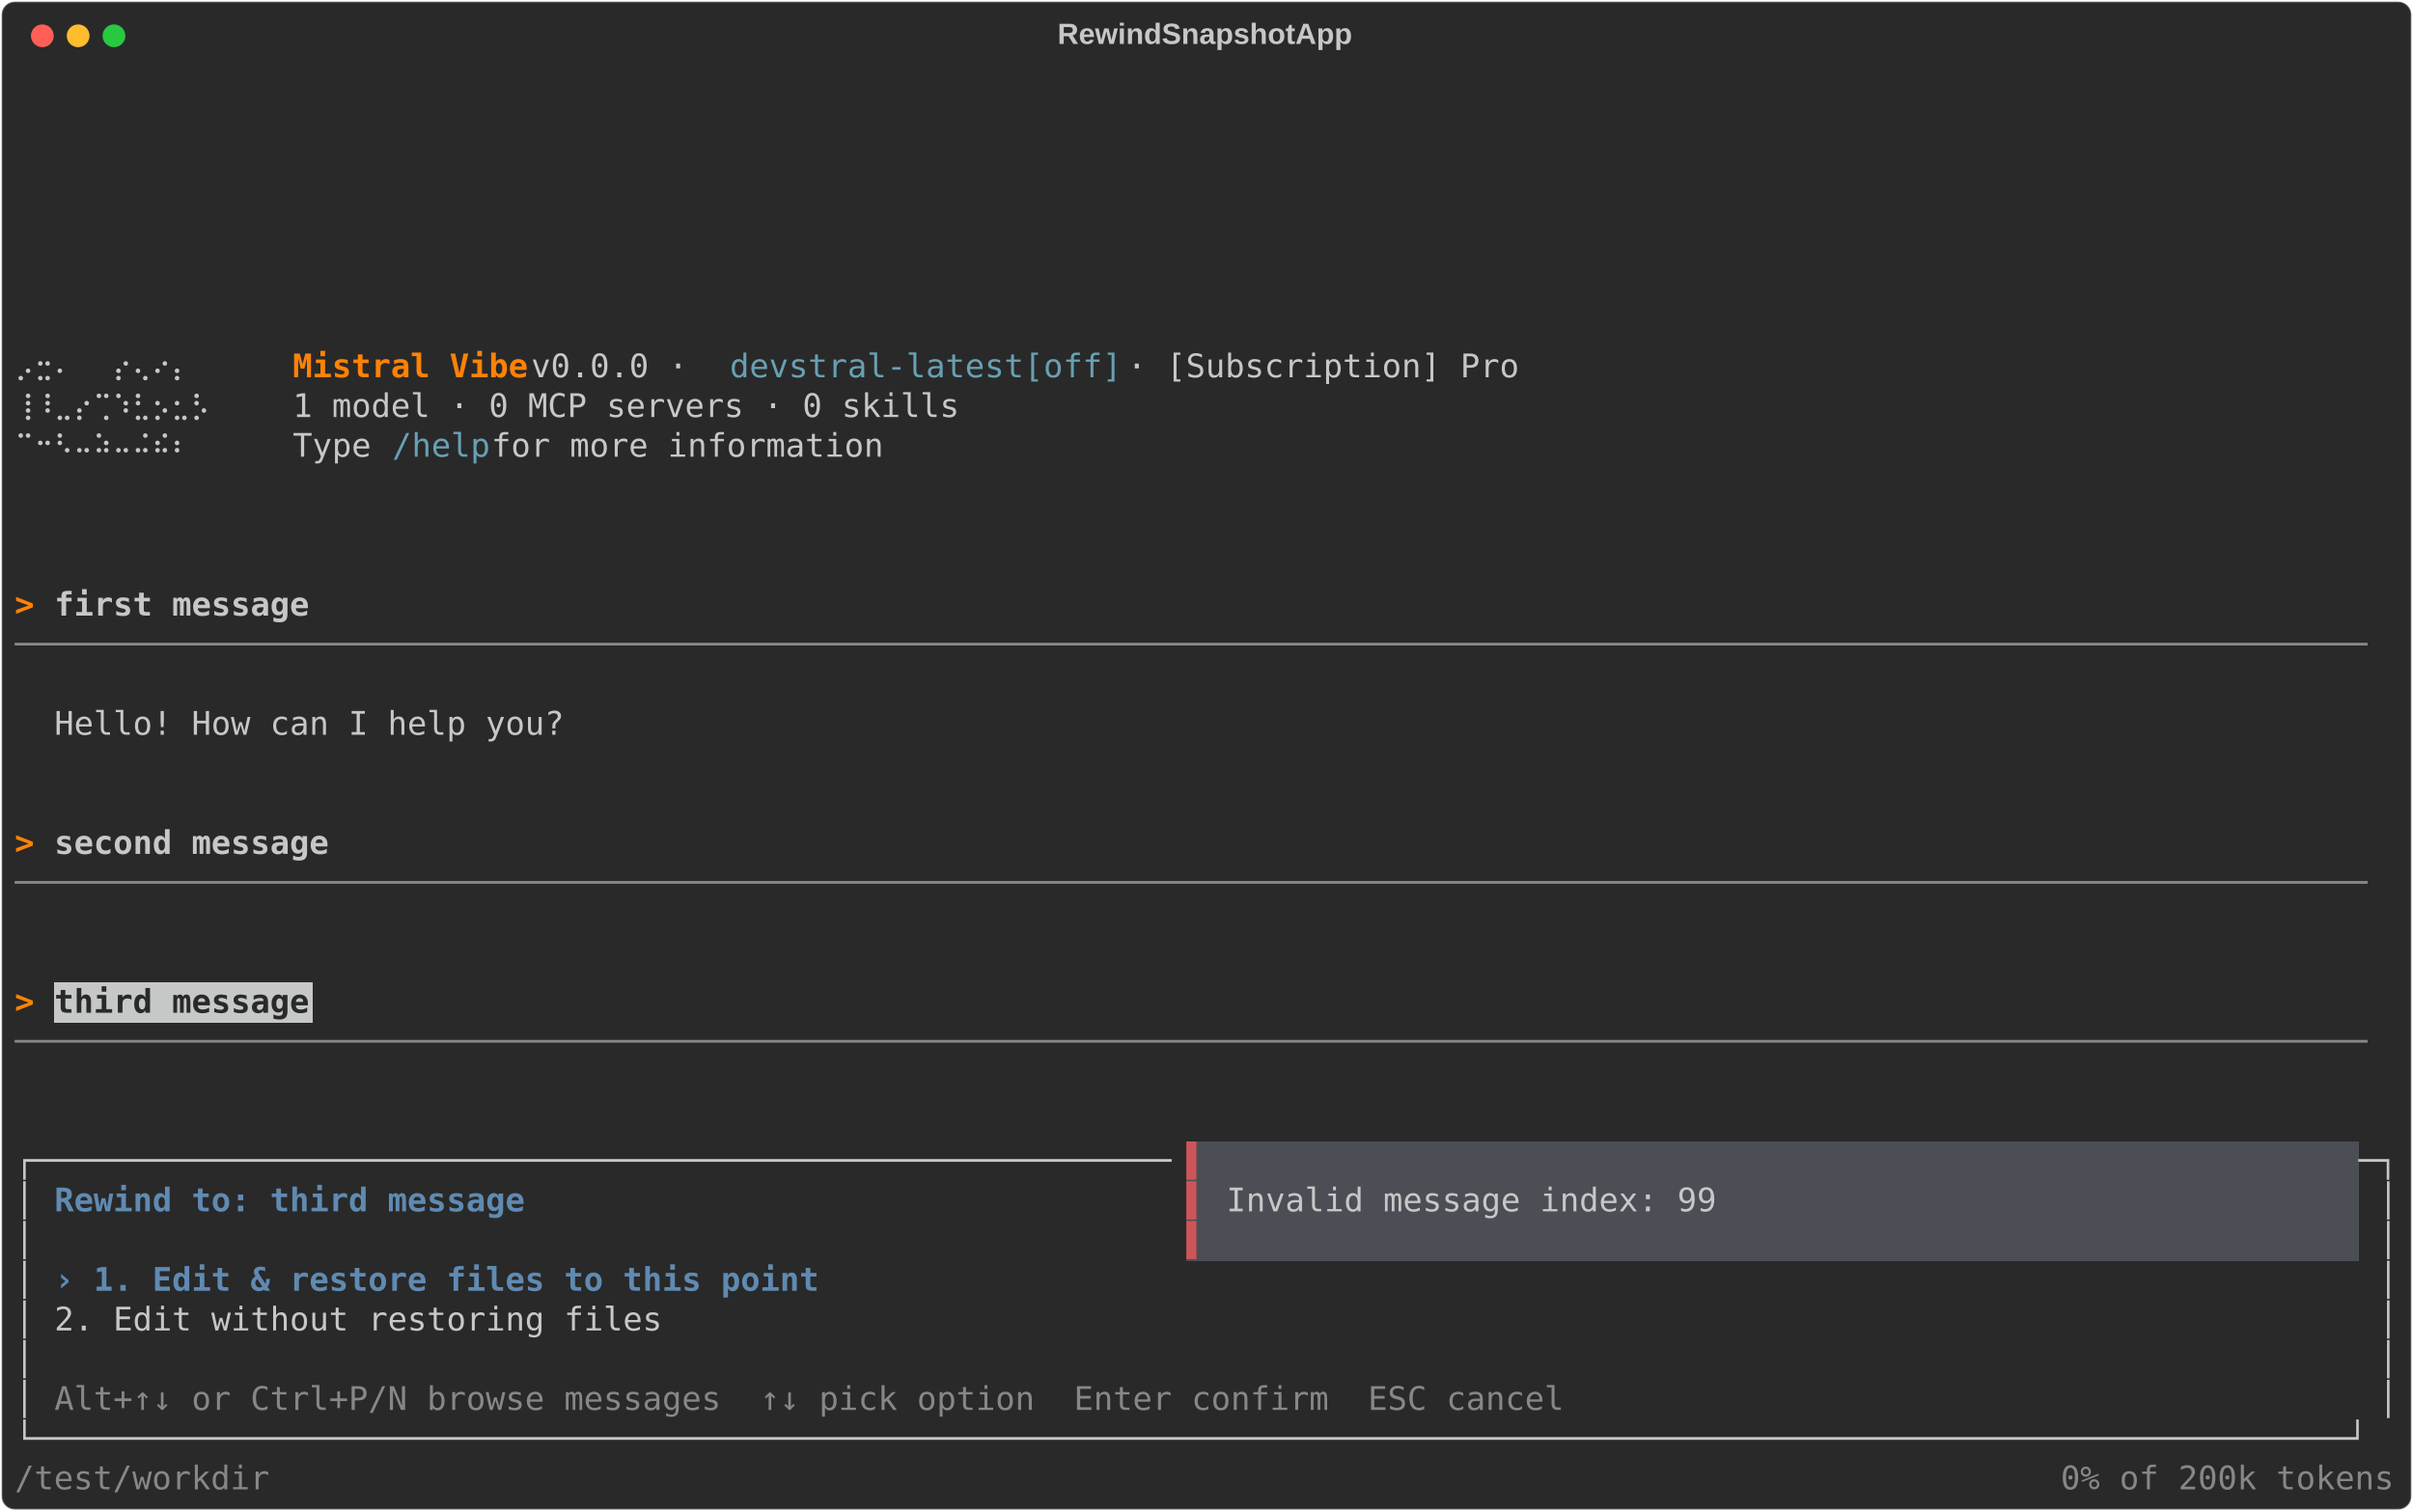
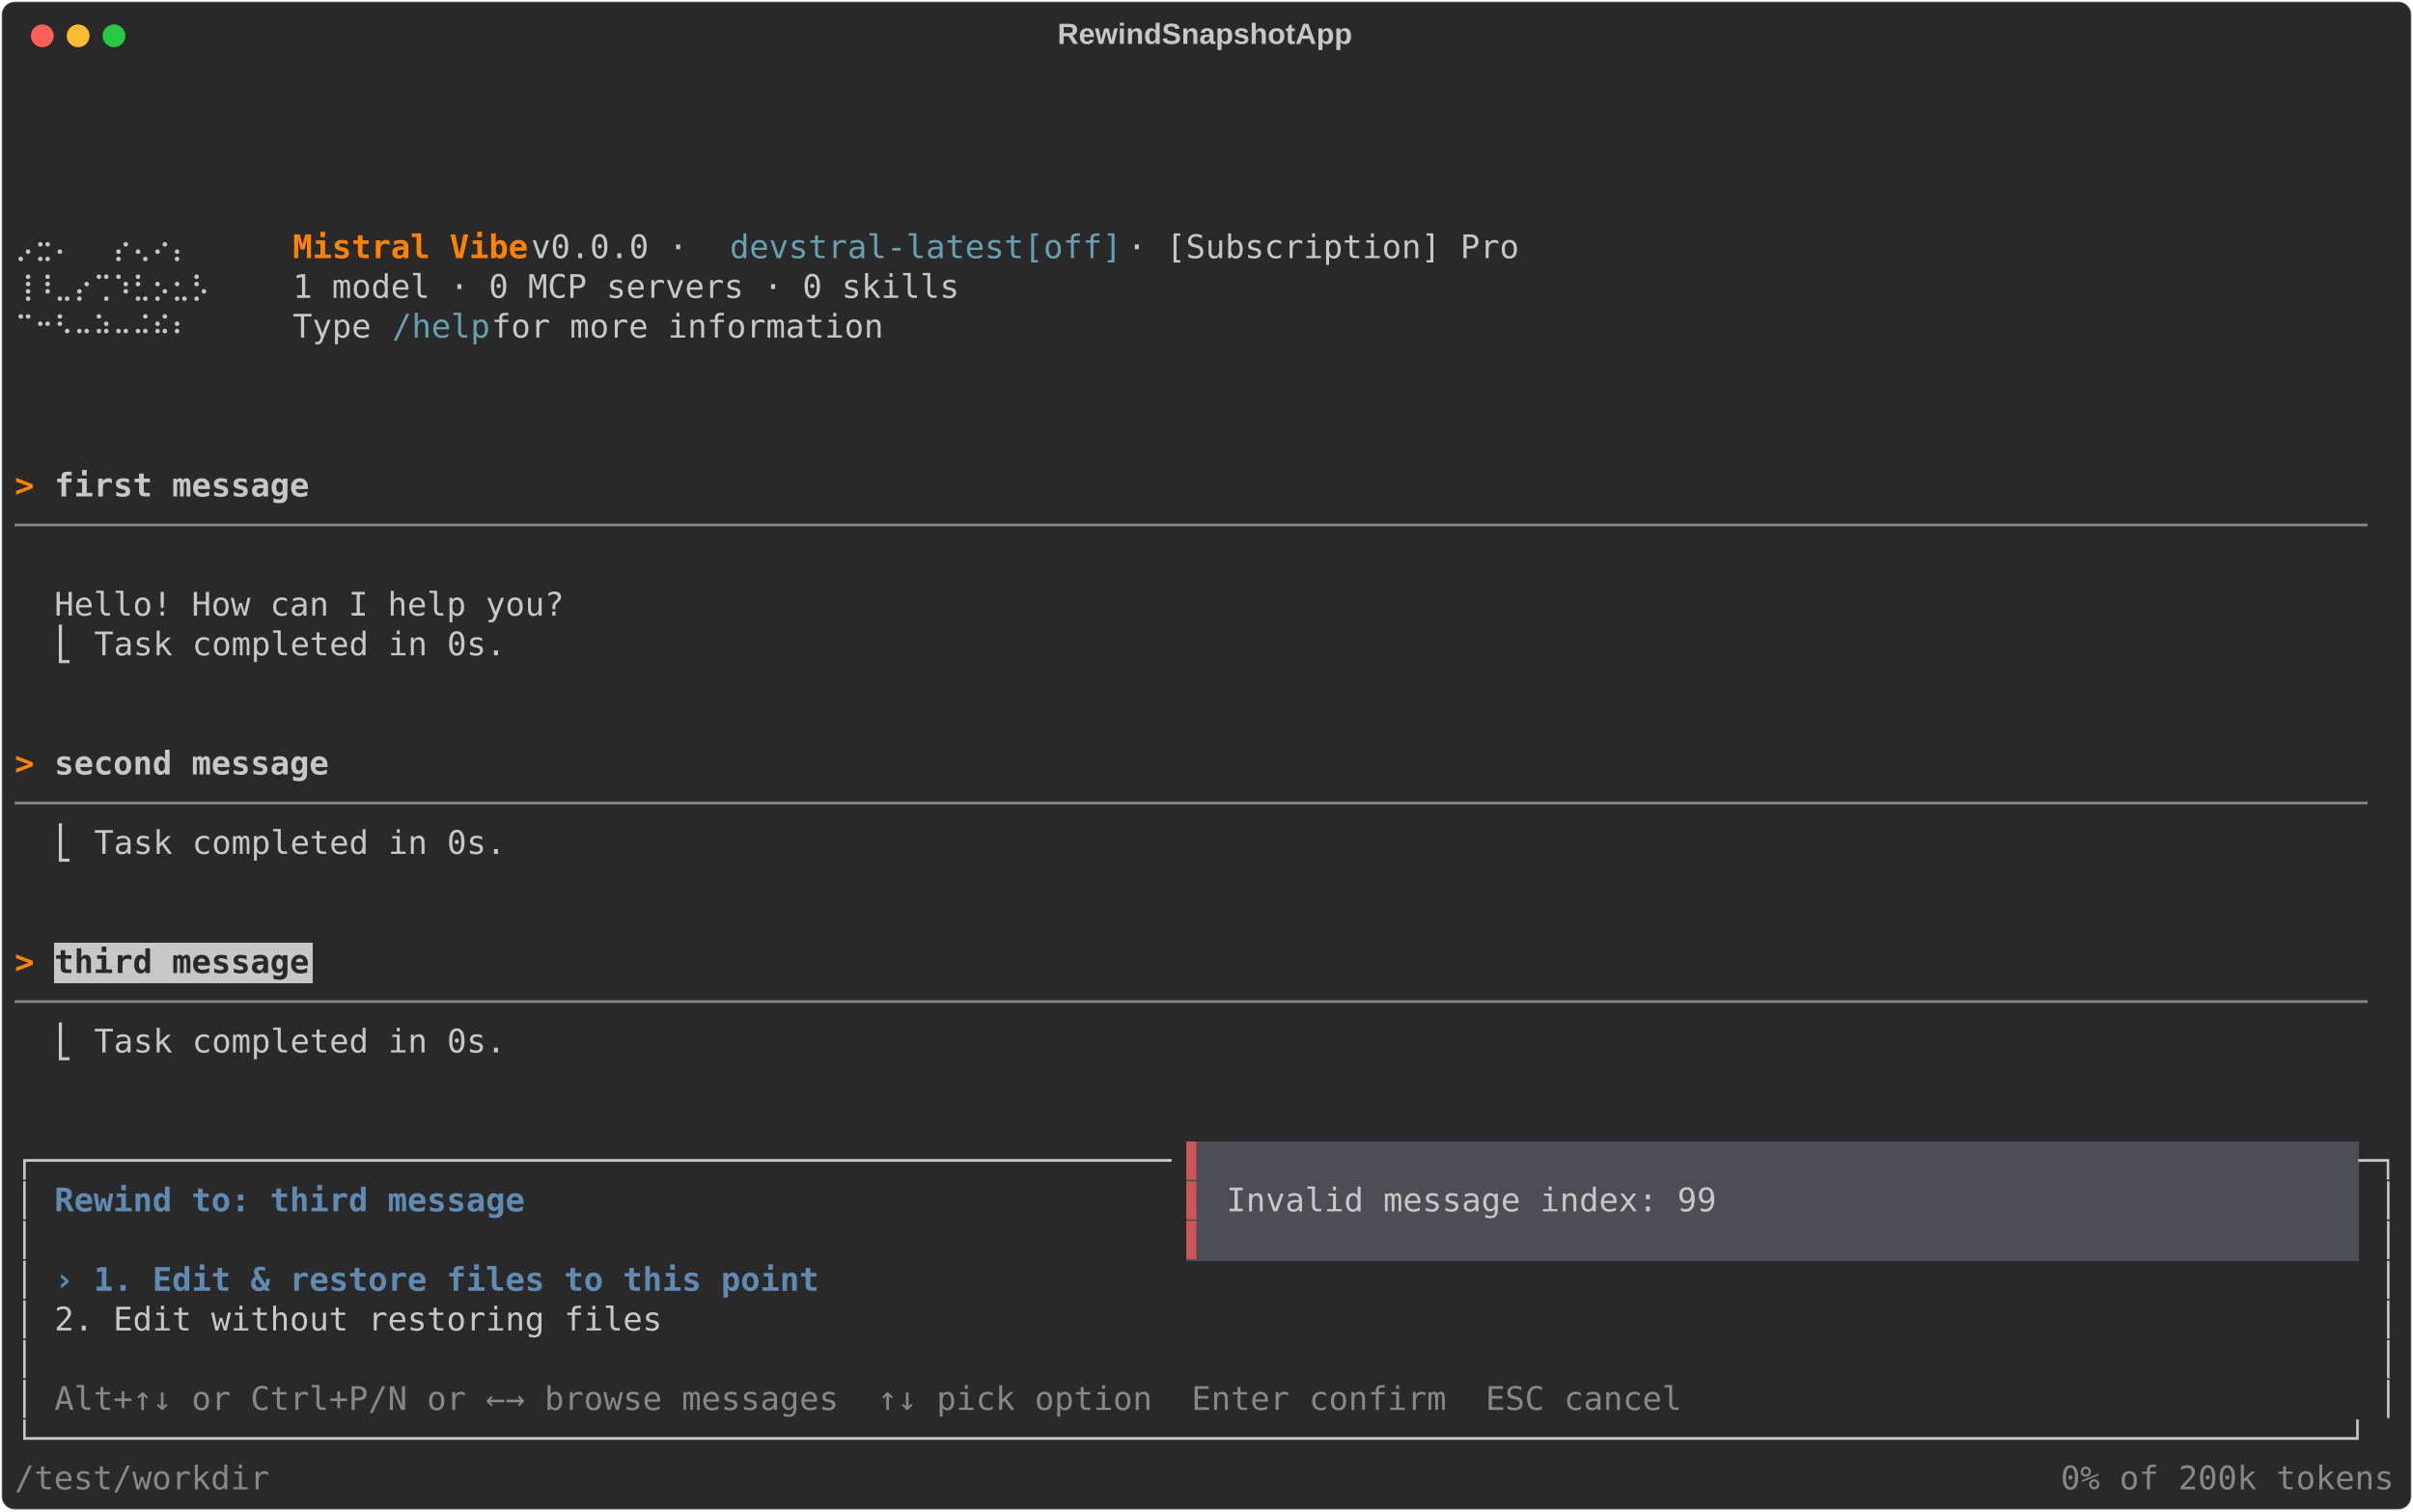
<svg xmlns="http://www.w3.org/2000/svg" class="rich-terminal" viewBox="0 0 1482 928.4">
  <style>

    @font-face {
        font-family: "Fira Code";
        src: local("FiraCode-Regular"),
                url("https://cdnjs.cloudflare.com/ajax/libs/firacode/6.2.0/woff2/FiraCode-Regular.woff2") format("woff2"),
                url("https://cdnjs.cloudflare.com/ajax/libs/firacode/6.2.0/woff/FiraCode-Regular.woff") format("woff");
        font-style: normal;
        font-weight: 400;
    }
    @font-face {
        font-family: "Fira Code";
        src: local("FiraCode-Bold"),
                url("https://cdnjs.cloudflare.com/ajax/libs/firacode/6.2.0/woff2/FiraCode-Bold.woff2") format("woff2"),
                url("https://cdnjs.cloudflare.com/ajax/libs/firacode/6.2.0/woff/FiraCode-Bold.woff") format("woff");
        font-style: bold;
        font-weight: 700;
    }

    .terminal-matrix {
        font-family: Fira Code, monospace;
        font-size: 20px;
        line-height: 24.4px;
        font-variant-east-asian: full-width;
    }

    .terminal-title {
        font-size: 18px;
        font-weight: bold;
        font-family: arial;
    }

    .terminal-r1 { fill: #c5c8c6 }
.terminal-r2 { fill: #ff8205;font-weight: bold }
.terminal-r3 { fill: #68a0b3 }
.terminal-r4 { fill: #c5c8c6;font-weight: bold }
.terminal-r5 { fill: #868887 }
.terminal-r6 { fill: #292929;font-weight: bold }
.terminal-r7 { fill: #cc555a }
.terminal-r8 { fill: #608ab1;font-weight: bold }
    </style>
  <defs>
    <clipPath id="terminal-clip-terminal">
      <rect x="0" y="0" width="1463.0" height="877.4" />
    </clipPath>
    <clipPath id="terminal-line-0">
      <rect x="0" y="1.5" width="1464" height="24.65" />
    </clipPath>
    <clipPath id="terminal-line-1">
      <rect x="0" y="25.9" width="1464" height="24.65" />
    </clipPath>
    <clipPath id="terminal-line-2">
      <rect x="0" y="50.3" width="1464" height="24.65" />
    </clipPath>
    <clipPath id="terminal-line-3">
      <rect x="0" y="74.7" width="1464" height="24.65" />
    </clipPath>
    <clipPath id="terminal-line-4">
      <rect x="0" y="99.1" width="1464" height="24.65" />
    </clipPath>
    <clipPath id="terminal-line-5">
      <rect x="0" y="123.5" width="1464" height="24.65" />
    </clipPath>
    <clipPath id="terminal-line-6">
      <rect x="0" y="147.9" width="1464" height="24.65" />
    </clipPath>
    <clipPath id="terminal-line-7">
      <rect x="0" y="172.3" width="1464" height="24.65" />
    </clipPath>
    <clipPath id="terminal-line-8">
      <rect x="0" y="196.7" width="1464" height="24.65" />
    </clipPath>
    <clipPath id="terminal-line-9">
      <rect x="0" y="221.1" width="1464" height="24.65" />
    </clipPath>
    <clipPath id="terminal-line-10">
      <rect x="0" y="245.5" width="1464" height="24.65" />
    </clipPath>
    <clipPath id="terminal-line-11">
      <rect x="0" y="269.9" width="1464" height="24.65" />
    </clipPath>
    <clipPath id="terminal-line-12">
      <rect x="0" y="294.3" width="1464" height="24.65" />
    </clipPath>
    <clipPath id="terminal-line-13">
      <rect x="0" y="318.7" width="1464" height="24.65" />
    </clipPath>
    <clipPath id="terminal-line-14">
      <rect x="0" y="343.1" width="1464" height="24.65" />
    </clipPath>
    <clipPath id="terminal-line-15">
      <rect x="0" y="367.5" width="1464" height="24.65" />
    </clipPath>
    <clipPath id="terminal-line-16">
      <rect x="0" y="391.9" width="1464" height="24.65" />
    </clipPath>
    <clipPath id="terminal-line-17">
      <rect x="0" y="416.3" width="1464" height="24.65" />
    </clipPath>
    <clipPath id="terminal-line-18">
      <rect x="0" y="440.7" width="1464" height="24.65" />
    </clipPath>
    <clipPath id="terminal-line-19">
      <rect x="0" y="465.1" width="1464" height="24.65" />
    </clipPath>
    <clipPath id="terminal-line-20">
      <rect x="0" y="489.5" width="1464" height="24.65" />
    </clipPath>
    <clipPath id="terminal-line-21">
      <rect x="0" y="513.9" width="1464" height="24.65" />
    </clipPath>
    <clipPath id="terminal-line-22">
      <rect x="0" y="538.3" width="1464" height="24.65" />
    </clipPath>
    <clipPath id="terminal-line-23">
      <rect x="0" y="562.7" width="1464" height="24.65" />
    </clipPath>
    <clipPath id="terminal-line-24">
      <rect x="0" y="587.1" width="1464" height="24.65" />
    </clipPath>
    <clipPath id="terminal-line-25">
      <rect x="0" y="611.5" width="1464" height="24.65" />
    </clipPath>
    <clipPath id="terminal-line-26">
      <rect x="0" y="635.9" width="1464" height="24.65" />
    </clipPath>
    <clipPath id="terminal-line-27">
      <rect x="0" y="660.3" width="1464" height="24.65" />
    </clipPath>
    <clipPath id="terminal-line-28">
      <rect x="0" y="684.7" width="1464" height="24.65" />
    </clipPath>
    <clipPath id="terminal-line-29">
      <rect x="0" y="709.1" width="1464" height="24.65" />
    </clipPath>
    <clipPath id="terminal-line-30">
      <rect x="0" y="733.5" width="1464" height="24.65" />
    </clipPath>
    <clipPath id="terminal-line-31">
      <rect x="0" y="757.9" width="1464" height="24.65" />
    </clipPath>
    <clipPath id="terminal-line-32">
      <rect x="0" y="782.3" width="1464" height="24.65" />
    </clipPath>
    <clipPath id="terminal-line-33">
      <rect x="0" y="806.7" width="1464" height="24.65" />
    </clipPath>
    <clipPath id="terminal-line-34">
      <rect x="0" y="831.1" width="1464" height="24.65" />
    </clipPath>
  </defs>
  <rect fill="#292929" stroke="rgba(255,255,255,0.35)" stroke-width="1" x="1" y="1" width="1480" height="926.4" rx="8" />
  <text class="terminal-title" fill="#c5c8c6" text-anchor="middle" x="740" y="27">RewindSnapshotApp</text>
  <g transform="translate(26,22)">
    <circle cx="0" cy="0" r="7" fill="#ff5f57" />
    <circle cx="22" cy="0" r="7" fill="#febc2e" />
    <circle cx="44" cy="0" r="7" fill="#28c840" />
  </g>
  <g transform="translate(9, 41)" clip-path="url(#terminal-clip-terminal)">
-     <rect fill="#c5c8c6" x="24.4" y="562.7" width="158.6" height="24.65" shape-rendering="crispEdges" />
+     <rect fill="#c5c8c6" x="24.4" y="538.3" width="158.6" height="24.65" shape-rendering="crispEdges" />
    <rect fill="#4b4e55" x="719.8" y="660.3" width="12.2" height="24.65" shape-rendering="crispEdges" />
    <rect fill="#4b4e55" x="732" y="660.3" width="707.6" height="24.65" shape-rendering="crispEdges" />
    <rect fill="#4b4e55" x="719.8" y="684.7" width="12.2" height="24.65" shape-rendering="crispEdges" />
    <rect fill="#4b4e55" x="732" y="684.7" width="12.2" height="24.65" shape-rendering="crispEdges" />
    <rect fill="#4b4e55" x="744.2" y="684.7" width="305" height="24.65" shape-rendering="crispEdges" />
    <rect fill="#4b4e55" x="1049.2" y="684.7" width="390.4" height="24.65" shape-rendering="crispEdges" />
    <rect fill="#4b4e55" x="719.8" y="709.1" width="12.2" height="24.65" shape-rendering="crispEdges" />
    <rect fill="#4b4e55" x="732" y="709.1" width="707.6" height="24.65" shape-rendering="crispEdges" />
    <g class="terminal-matrix">
      <text class="terminal-r1" x="1464" y="20" textLength="12.2" clip-path="url(#terminal-line-0)">
</text>
      <text class="terminal-r1" x="1464" y="44.4" textLength="12.2" clip-path="url(#terminal-line-1)">
</text>
      <text class="terminal-r1" x="1464" y="68.8" textLength="12.2" clip-path="url(#terminal-line-2)">
</text>
      <text class="terminal-r1" x="1464" y="93.2" textLength="12.2" clip-path="url(#terminal-line-3)">
</text>
+       <text class="terminal-r1" x="0" y="117.6" textLength="134.2" clip-path="url(#terminal-line-4)">  ⡠⣒⠄  ⡔⢄⠔⡄</text>
+       <text class="terminal-r2" x="170.8" y="117.6" textLength="146.4" clip-path="url(#terminal-line-4)">Mistral Vibe</text>
+       <text class="terminal-r1" x="317.2" y="117.6" textLength="122" clip-path="url(#terminal-line-4)"> v0.0.0 · </text>
+       <text class="terminal-r3" x="439.2" y="117.6" textLength="244" clip-path="url(#terminal-line-4)">devstral-latest[off]</text>
+       <text class="terminal-r1" x="683.2" y="117.6" textLength="256.2" clip-path="url(#terminal-line-4)"> · [Subscription] Pro</text>
      <text class="terminal-r1" x="1464" y="117.6" textLength="12.2" clip-path="url(#terminal-line-4)">
</text>
+       <text class="terminal-r1" x="0" y="142" textLength="134.2" clip-path="url(#terminal-line-5)"> ⢸⠸⣀⡔⢉⠱⣃⡢⣂⡣</text>
+       <text class="terminal-r1" x="170.8" y="142" textLength="414.8" clip-path="url(#terminal-line-5)">1 model · 0 MCP servers · 0 skills</text>
      <text class="terminal-r1" x="1464" y="142" textLength="12.2" clip-path="url(#terminal-line-5)">
</text>
+       <text class="terminal-r1" x="0" y="166.4" textLength="134.2" clip-path="url(#terminal-line-6)">  ⠉⠒⠣⠤⠵⠤⠬⠮⠆</text>
+       <text class="terminal-r1" x="170.8" y="166.4" textLength="61" clip-path="url(#terminal-line-6)">Type </text>
+       <text class="terminal-r3" x="231.8" y="166.4" textLength="61" clip-path="url(#terminal-line-6)">/help</text>
+       <text class="terminal-r1" x="292.8" y="166.4" textLength="256.2" clip-path="url(#terminal-line-6)"> for more information</text>
      <text class="terminal-r1" x="1464" y="166.4" textLength="12.2" clip-path="url(#terminal-line-6)">
</text>
-       <text class="terminal-r1" x="0" y="190.8" textLength="134.2" clip-path="url(#terminal-line-7)">  ⡠⣒⠄  ⡔⢄⠔⡄</text>
-       <text class="terminal-r2" x="170.8" y="190.8" textLength="146.4" clip-path="url(#terminal-line-7)">Mistral Vibe</text>
-       <text class="terminal-r1" x="317.2" y="190.8" textLength="122" clip-path="url(#terminal-line-7)"> v0.0.0 · </text>
-       <text class="terminal-r3" x="439.2" y="190.8" textLength="244" clip-path="url(#terminal-line-7)">devstral-latest[off]</text>
-       <text class="terminal-r1" x="683.2" y="190.8" textLength="256.2" clip-path="url(#terminal-line-7)"> · [Subscription] Pro</text>
      <text class="terminal-r1" x="1464" y="190.8" textLength="12.2" clip-path="url(#terminal-line-7)">
</text>
-       <text class="terminal-r1" x="0" y="215.2" textLength="134.2" clip-path="url(#terminal-line-8)"> ⢸⠸⣀⡔⢉⠱⣃⡢⣂⡣</text>
-       <text class="terminal-r1" x="170.8" y="215.2" textLength="414.8" clip-path="url(#terminal-line-8)">1 model · 0 MCP servers · 0 skills</text>
      <text class="terminal-r1" x="1464" y="215.2" textLength="12.2" clip-path="url(#terminal-line-8)">
</text>
-       <text class="terminal-r1" x="0" y="239.6" textLength="134.2" clip-path="url(#terminal-line-9)">  ⠉⠒⠣⠤⠵⠤⠬⠮⠆</text>
-       <text class="terminal-r1" x="170.8" y="239.6" textLength="61" clip-path="url(#terminal-line-9)">Type </text>
-       <text class="terminal-r3" x="231.8" y="239.6" textLength="61" clip-path="url(#terminal-line-9)">/help</text>
-       <text class="terminal-r1" x="292.8" y="239.6" textLength="256.2" clip-path="url(#terminal-line-9)"> for more information</text>
      <text class="terminal-r1" x="1464" y="239.6" textLength="12.2" clip-path="url(#terminal-line-9)">
</text>
+       <text class="terminal-r2" x="0" y="264" textLength="24.4" clip-path="url(#terminal-line-10)">&gt; </text>
+       <text class="terminal-r4" x="24.4" y="264" textLength="158.6" clip-path="url(#terminal-line-10)">first message</text>
      <text class="terminal-r1" x="1464" y="264" textLength="12.2" clip-path="url(#terminal-line-10)">
</text>
+       <text class="terminal-r5" x="0" y="288.4" textLength="1464" clip-path="url(#terminal-line-11)">────────────────────────────────────────────────────────────────────────────────────────────────────────────────────────</text>
      <text class="terminal-r1" x="1464" y="288.4" textLength="12.2" clip-path="url(#terminal-line-11)">
</text>
      <text class="terminal-r1" x="1464" y="312.8" textLength="12.2" clip-path="url(#terminal-line-12)">
</text>
-       <text class="terminal-r2" x="0" y="337.2" textLength="24.4" clip-path="url(#terminal-line-13)">&gt; </text>
-       <text class="terminal-r4" x="24.4" y="337.2" textLength="158.6" clip-path="url(#terminal-line-13)">first message</text>
+       <text class="terminal-r1" x="24.4" y="337.2" textLength="317.2" clip-path="url(#terminal-line-13)">Hello! How can I help you?</text>
      <text class="terminal-r1" x="1464" y="337.2" textLength="12.2" clip-path="url(#terminal-line-13)">
</text>
-       <text class="terminal-r5" x="0" y="361.6" textLength="1464" clip-path="url(#terminal-line-14)">────────────────────────────────────────────────────────────────────────────────────────────────────────────────────────</text>
+       <text class="terminal-r1" x="24.4" y="361.6" textLength="12.2" clip-path="url(#terminal-line-14)">⎣</text>
+       <text class="terminal-r1" x="48.8" y="361.6" textLength="256.2" clip-path="url(#terminal-line-14)">Task completed in 0s.</text>
      <text class="terminal-r1" x="1464" y="361.6" textLength="12.2" clip-path="url(#terminal-line-14)">
</text>
      <text class="terminal-r1" x="1464" y="386" textLength="12.2" clip-path="url(#terminal-line-15)">
</text>
-       <text class="terminal-r1" x="24.4" y="410.4" textLength="317.2" clip-path="url(#terminal-line-16)">Hello! How can I help you?</text>
      <text class="terminal-r1" x="1464" y="410.4" textLength="12.2" clip-path="url(#terminal-line-16)">
</text>
+       <text class="terminal-r2" x="0" y="434.8" textLength="24.4" clip-path="url(#terminal-line-17)">&gt; </text>
+       <text class="terminal-r4" x="24.4" y="434.8" textLength="170.8" clip-path="url(#terminal-line-17)">second message</text>
      <text class="terminal-r1" x="1464" y="434.8" textLength="12.2" clip-path="url(#terminal-line-17)">
</text>
+       <text class="terminal-r5" x="0" y="459.2" textLength="1464" clip-path="url(#terminal-line-18)">────────────────────────────────────────────────────────────────────────────────────────────────────────────────────────</text>
      <text class="terminal-r1" x="1464" y="459.2" textLength="12.2" clip-path="url(#terminal-line-18)">
</text>
-       <text class="terminal-r2" x="0" y="483.6" textLength="24.4" clip-path="url(#terminal-line-19)">&gt; </text>
-       <text class="terminal-r4" x="24.4" y="483.6" textLength="170.8" clip-path="url(#terminal-line-19)">second message</text>
+       <text class="terminal-r1" x="24.4" y="483.6" textLength="12.2" clip-path="url(#terminal-line-19)">⎣</text>
+       <text class="terminal-r1" x="48.8" y="483.6" textLength="256.2" clip-path="url(#terminal-line-19)">Task completed in 0s.</text>
      <text class="terminal-r1" x="1464" y="483.6" textLength="12.2" clip-path="url(#terminal-line-19)">
</text>
-       <text class="terminal-r5" x="0" y="508" textLength="1464" clip-path="url(#terminal-line-20)">────────────────────────────────────────────────────────────────────────────────────────────────────────────────────────</text>
      <text class="terminal-r1" x="1464" y="508" textLength="12.2" clip-path="url(#terminal-line-20)">
</text>
      <text class="terminal-r1" x="1464" y="532.4" textLength="12.2" clip-path="url(#terminal-line-21)">
</text>
+       <text class="terminal-r2" x="0" y="556.8" textLength="24.4" clip-path="url(#terminal-line-22)">&gt; </text>
+       <text class="terminal-r6" x="24.4" y="556.8" textLength="158.6" clip-path="url(#terminal-line-22)">third message</text>
      <text class="terminal-r1" x="1464" y="556.8" textLength="12.2" clip-path="url(#terminal-line-22)">
</text>
-       <text class="terminal-r2" x="0" y="581.2" textLength="24.4" clip-path="url(#terminal-line-23)">&gt; </text>
-       <text class="terminal-r6" x="24.4" y="581.2" textLength="158.6" clip-path="url(#terminal-line-23)">third message</text>
+       <text class="terminal-r5" x="0" y="581.2" textLength="1464" clip-path="url(#terminal-line-23)">────────────────────────────────────────────────────────────────────────────────────────────────────────────────────────</text>
      <text class="terminal-r1" x="1464" y="581.2" textLength="12.2" clip-path="url(#terminal-line-23)">
</text>
-       <text class="terminal-r5" x="0" y="605.6" textLength="1464" clip-path="url(#terminal-line-24)">────────────────────────────────────────────────────────────────────────────────────────────────────────────────────────</text>
+       <text class="terminal-r1" x="24.4" y="605.6" textLength="12.2" clip-path="url(#terminal-line-24)">⎣</text>
+       <text class="terminal-r1" x="48.8" y="605.6" textLength="256.2" clip-path="url(#terminal-line-24)">Task completed in 0s.</text>
      <text class="terminal-r1" x="1464" y="605.6" textLength="12.2" clip-path="url(#terminal-line-24)">
</text>
      <text class="terminal-r1" x="1464" y="630" textLength="12.2" clip-path="url(#terminal-line-25)">
</text>
      <text class="terminal-r1" x="1464" y="654.4" textLength="12.2" clip-path="url(#terminal-line-26)">
</text>
      <text class="terminal-r1" x="0" y="678.8" textLength="719.8" clip-path="url(#terminal-line-27)">┌──────────────────────────────────────────────────────────</text>
      <text class="terminal-r7" x="719.8" y="678.8" textLength="12.2" clip-path="url(#terminal-line-27)">▌</text>
      <text class="terminal-r1" x="1439.6" y="678.8" textLength="24.4" clip-path="url(#terminal-line-27)">─┐</text>
      <text class="terminal-r1" x="1464" y="678.8" textLength="12.2" clip-path="url(#terminal-line-27)">
</text>
      <text class="terminal-r1" x="0" y="703.2" textLength="12.2" clip-path="url(#terminal-line-28)">│</text>
      <text class="terminal-r8" x="24.4" y="703.2" textLength="292.8" clip-path="url(#terminal-line-28)">Rewind to: third message</text>
      <text class="terminal-r7" x="719.8" y="703.2" textLength="12.2" clip-path="url(#terminal-line-28)">▌</text>
      <text class="terminal-r1" x="744.2" y="703.2" textLength="305" clip-path="url(#terminal-line-28)">Invalid message index: 99</text>
      <text class="terminal-r1" x="1451.8" y="703.2" textLength="12.2" clip-path="url(#terminal-line-28)">│</text>
      <text class="terminal-r1" x="1464" y="703.2" textLength="12.2" clip-path="url(#terminal-line-28)">
</text>
      <text class="terminal-r1" x="0" y="727.6" textLength="12.2" clip-path="url(#terminal-line-29)">│</text>
      <text class="terminal-r7" x="719.8" y="727.6" textLength="12.2" clip-path="url(#terminal-line-29)">▌</text>
      <text class="terminal-r1" x="1451.8" y="727.6" textLength="12.2" clip-path="url(#terminal-line-29)">│</text>
      <text class="terminal-r1" x="1464" y="727.6" textLength="12.2" clip-path="url(#terminal-line-29)">
</text>
      <text class="terminal-r1" x="0" y="752" textLength="12.2" clip-path="url(#terminal-line-30)">│</text>
      <text class="terminal-r8" x="24.4" y="752" textLength="475.8" clip-path="url(#terminal-line-30)">› 1. Edit &amp; restore files to this point</text>
      <text class="terminal-r1" x="1451.8" y="752" textLength="12.2" clip-path="url(#terminal-line-30)">│</text>
      <text class="terminal-r1" x="1464" y="752" textLength="12.2" clip-path="url(#terminal-line-30)">
</text>
      <text class="terminal-r1" x="0" y="776.4" textLength="12.2" clip-path="url(#terminal-line-31)">│</text>
      <text class="terminal-r1" x="24.4" y="776.4" textLength="402.6" clip-path="url(#terminal-line-31)">  2. Edit without restoring files</text>
      <text class="terminal-r1" x="1451.8" y="776.4" textLength="12.2" clip-path="url(#terminal-line-31)">│</text>
      <text class="terminal-r1" x="1464" y="776.4" textLength="12.2" clip-path="url(#terminal-line-31)">
</text>
      <text class="terminal-r1" x="0" y="800.8" textLength="12.2" clip-path="url(#terminal-line-32)">│</text>
      <text class="terminal-r1" x="1451.8" y="800.8" textLength="12.2" clip-path="url(#terminal-line-32)">│</text>
      <text class="terminal-r1" x="1464" y="800.8" textLength="12.2" clip-path="url(#terminal-line-32)">
</text>
      <text class="terminal-r1" x="0" y="825.2" textLength="12.2" clip-path="url(#terminal-line-33)">│</text>
-       <text class="terminal-r5" x="24.4" y="825.2" textLength="939.4" clip-path="url(#terminal-line-33)">Alt+↑↓ or Ctrl+P/N browse messages  ↑↓ pick option  Enter confirm  ESC cancel</text>
+       <text class="terminal-r5" x="24.4" y="825.2" textLength="1012.6" clip-path="url(#terminal-line-33)">Alt+↑↓ or Ctrl+P/N or ←→ browse messages  ↑↓ pick option  Enter confirm  ESC cancel</text>
      <text class="terminal-r1" x="1451.8" y="825.2" textLength="12.2" clip-path="url(#terminal-line-33)">│</text>
      <text class="terminal-r1" x="1464" y="825.2" textLength="12.2" clip-path="url(#terminal-line-33)">
</text>
      <text class="terminal-r1" x="0" y="849.6" textLength="1464" clip-path="url(#terminal-line-34)">└──────────────────────────────────────────────────────────────────────────────────────────────────────────────────────┘</text>
      <text class="terminal-r1" x="1464" y="849.6" textLength="12.2" clip-path="url(#terminal-line-34)">
</text>
      <text class="terminal-r5" x="0" y="874" textLength="158.6" clip-path="url(#terminal-line-35)">/test/workdir</text>
      <text class="terminal-r5" x="1256.6" y="874" textLength="207.4" clip-path="url(#terminal-line-35)">0% of 200k tokens</text>
    </g>
  </g>
</svg>
